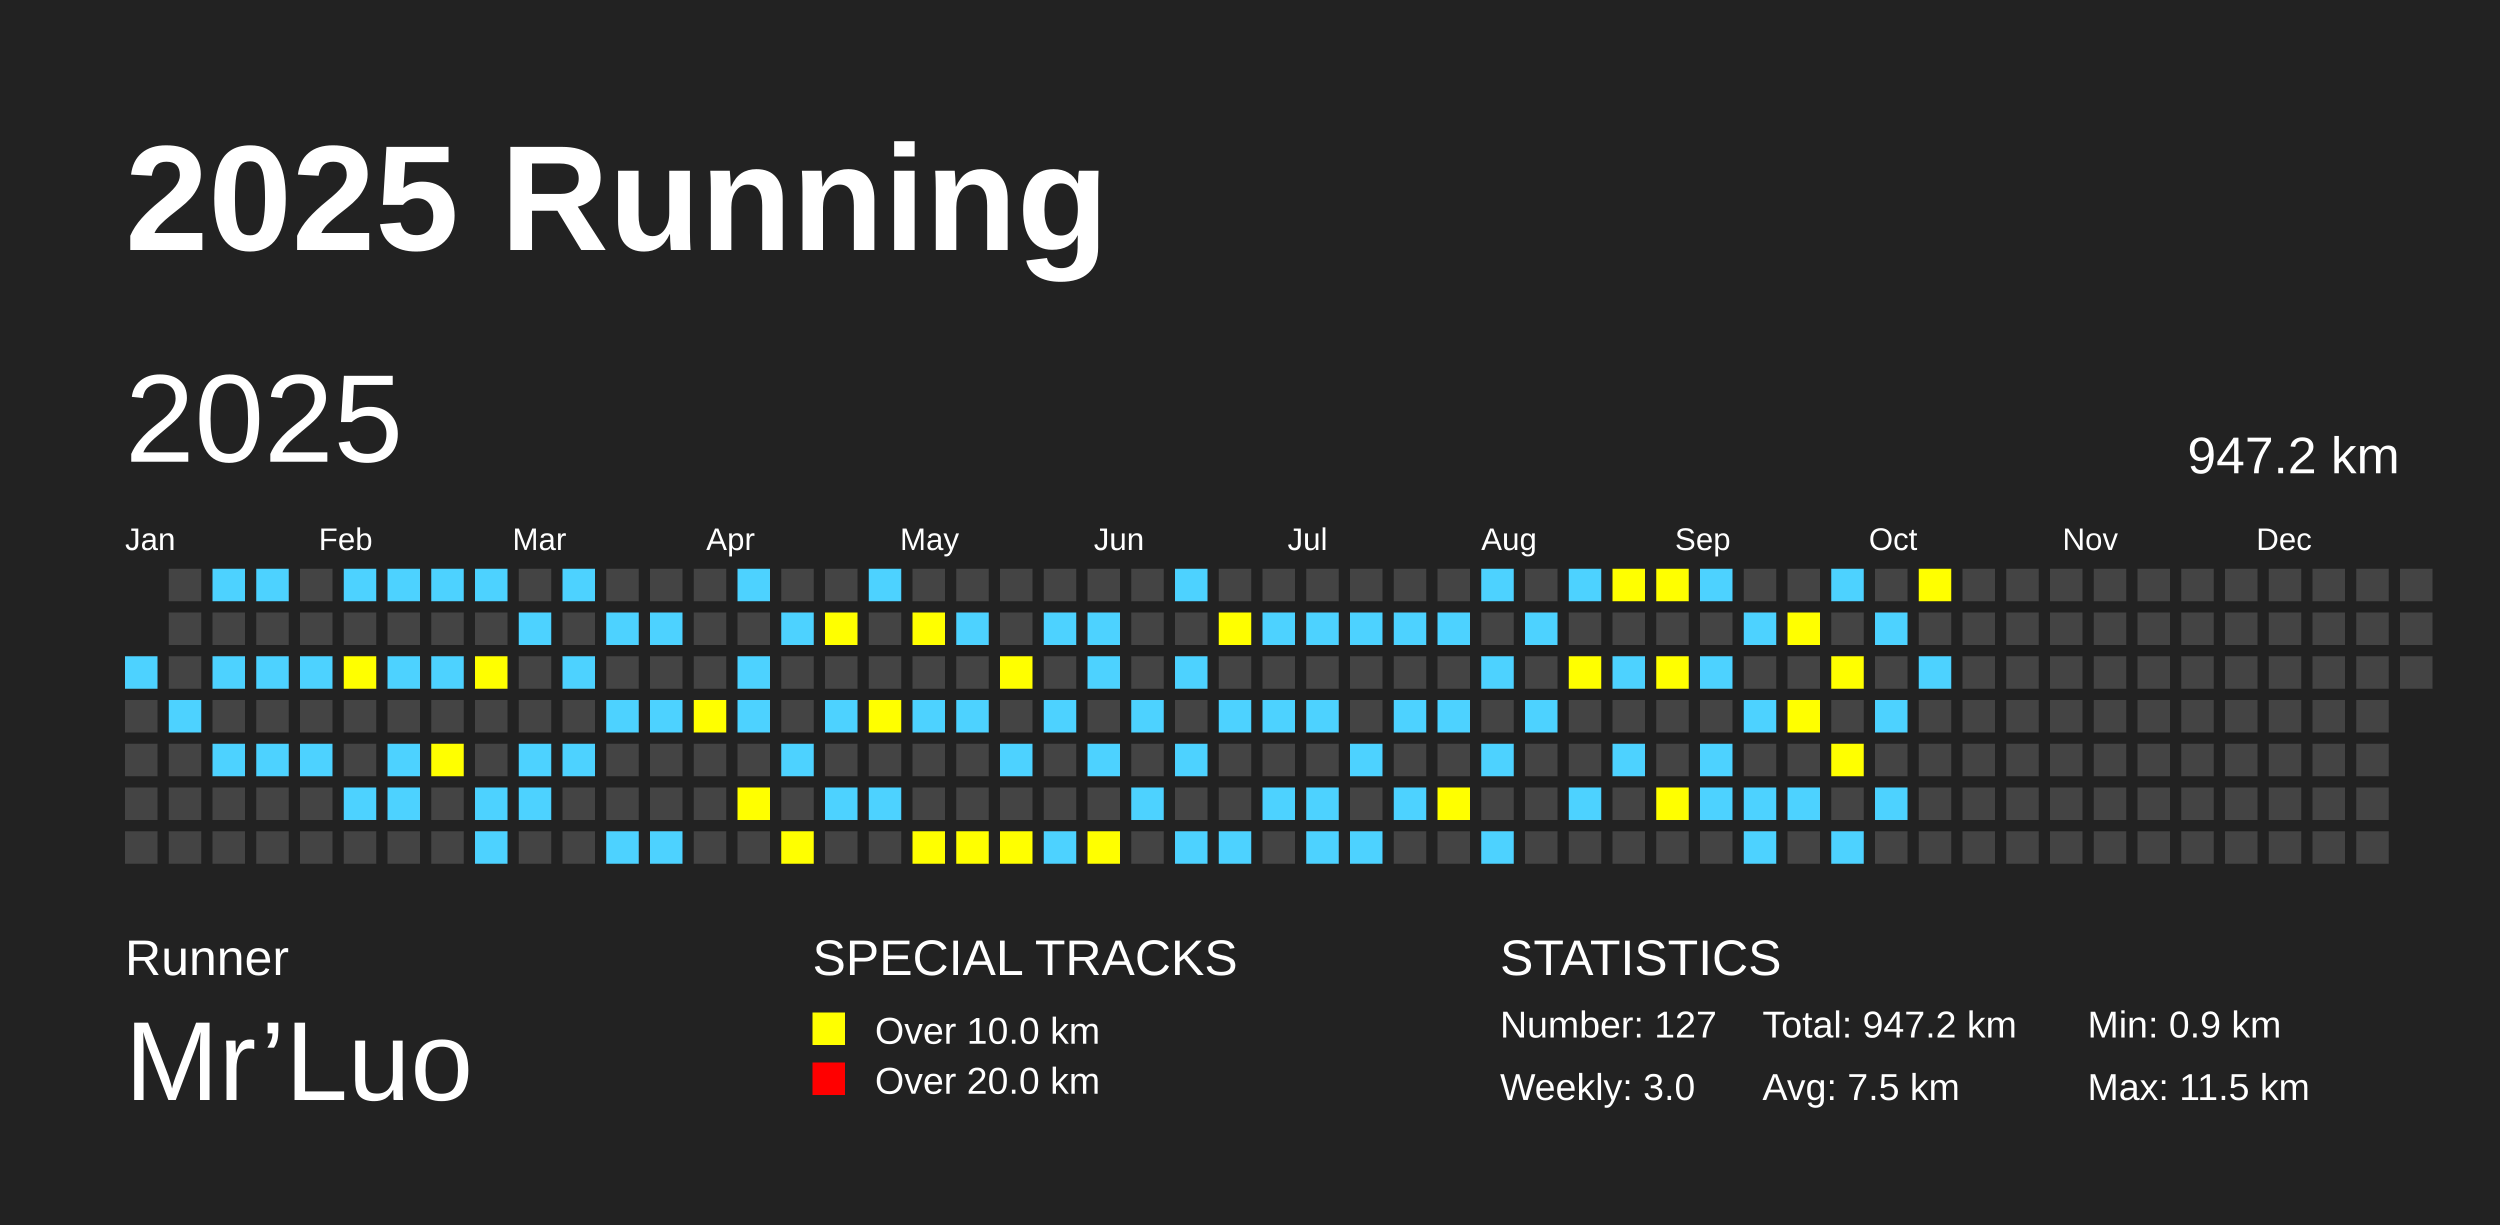
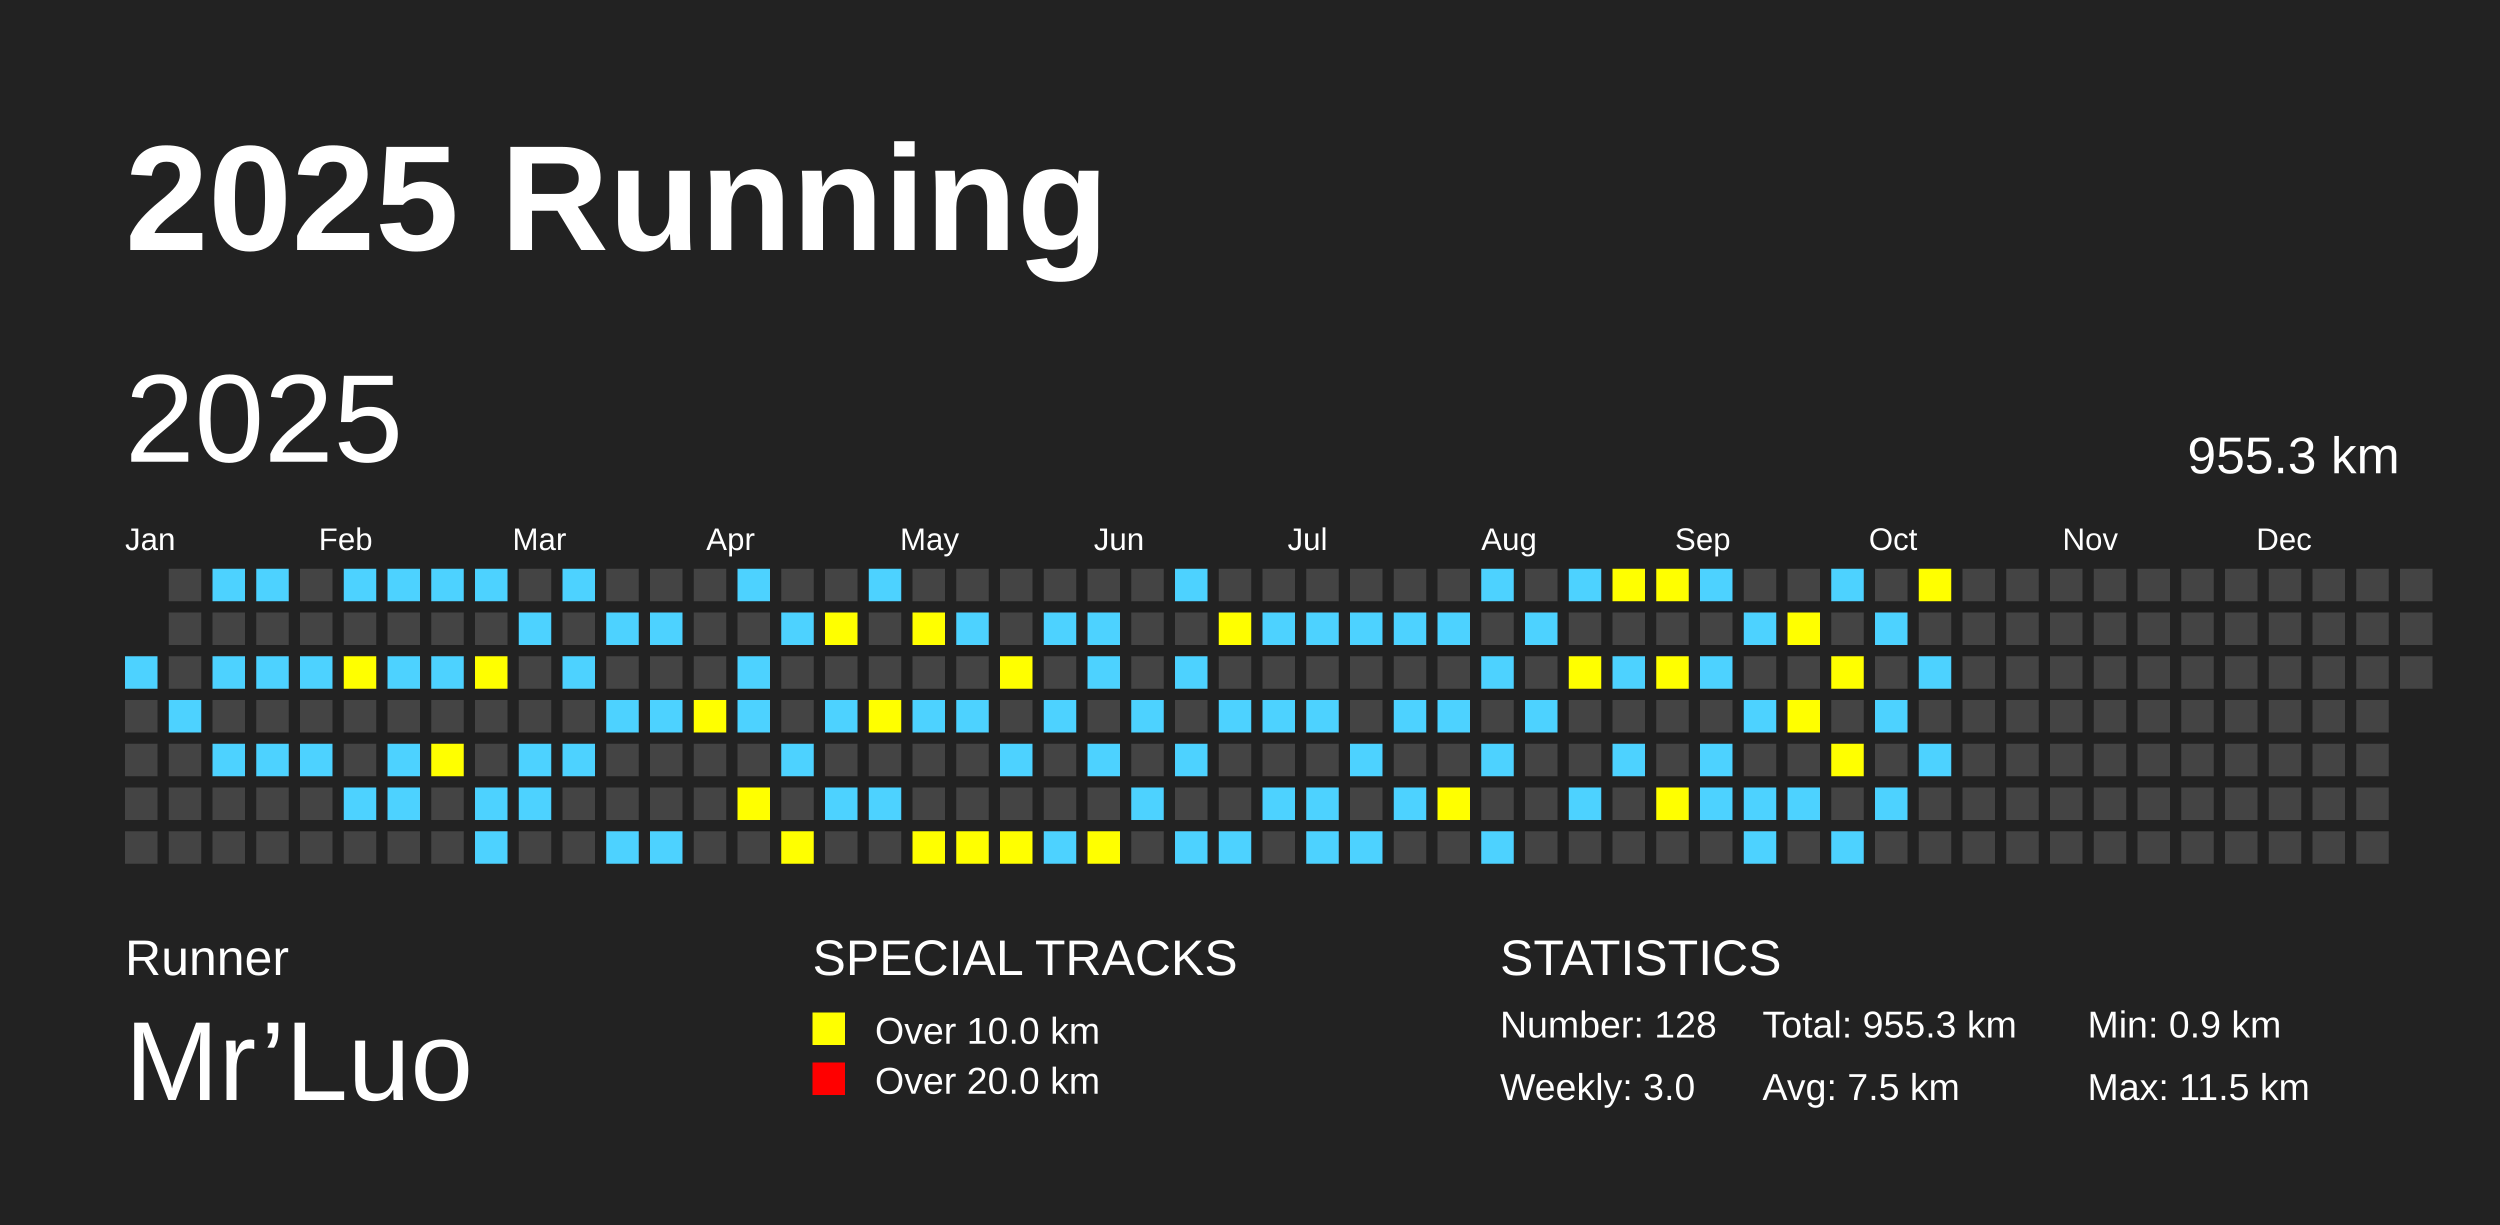
<svg xmlns="http://www.w3.org/2000/svg" baseProfile="full" height="98mm" version="1.1" viewBox="0,0,200,98" width="200mm">
  <defs />
  <rect fill="#222222" height="98" width="200" x="0" y="0" />
  <text fill="#FFFFFF" style="font-size:12px; font-family:Arial; font-weight:bold;" x="10" y="20">2025 Running</text>
  <text fill="#FFFFFF" style="font-size:4px; font-family:Arial" x="10" y="78">Runner</text>
  <text fill="#FFFFFF" style="font-size:9px; font-family:Arial" x="10" y="88">Mr’Luo</text>
  <text fill="#FFFFFF" style="font-size:4px; font-family:Arial" x="65" y="78">SPECIAL TRACKS</text>
  <rect fill="yellow" height="2.6" width="2.6" x="65" y="81" />
  <text fill="#FFFFFF" style="font-size:3px; font-family:Arial" x="70" y="83.5">Over 10.0 km</text>
  <rect fill="red" height="2.6" width="2.6" x="65" y="85" />
  <text fill="#FFFFFF" style="font-size:3px; font-family:Arial" x="70" y="87.5">Over 20.0 km</text>
  <text fill="#FFFFFF" style="font-size:4px; font-family:Arial" x="120" y="78">STATISTICS</text>
-   <text fill="#FFFFFF" style="font-size:3px; font-family:Arial" x="120" y="83">Number: 127</text>
+   <text fill="#FFFFFF" style="font-size:3px; font-family:Arial" x="120" y="83">Number: 128</text>
  <text fill="#FFFFFF" style="font-size:3px; font-family:Arial" x="120" y="88">Weekly: 3.0</text>
-   <text fill="#FFFFFF" style="font-size:3px; font-family:Arial" x="141" y="83">Total: 947.2 km</text>
+   <text fill="#FFFFFF" style="font-size:3px; font-family:Arial" x="141" y="83">Total: 955.3 km</text>
  <text fill="#FFFFFF" style="font-size:3px; font-family:Arial" x="141" y="88">Avg: 7.5 km</text>
  <text fill="#FFFFFF" style="font-size:3px; font-family:Arial" x="167" y="83">Min: 0.9 km</text>
  <text fill="#FFFFFF" style="font-size:3px; font-family:Arial" x="167" y="88">Max: 11.5 km</text>
  <text dominant-baseline="hanging" fill="#FFFFFF" style="font-size:10.0px; font-family:Arial;" x="10" y="30">2025</text>
-   <text dominant-baseline="hanging" fill="#FFFFFF" style="font-size:4.125px; font-family:Arial;" x="175" y="35">947.2 km</text>
+   <text dominant-baseline="hanging" fill="#FFFFFF" style="font-size:4.125px; font-family:Arial;" x="175" y="35">955.3 km</text>
  <text fill="#FFFFFF" style="font-size:2.5px; font-family:Arial" x="10.0" y="44">Jan</text>
  <text fill="#FFFFFF" style="font-size:2.5px; font-family:Arial" x="25.5" y="44">Feb</text>
  <text fill="#FFFFFF" style="font-size:2.5px; font-family:Arial" x="41.0" y="44">Mar</text>
  <text fill="#FFFFFF" style="font-size:2.5px; font-family:Arial" x="56.5" y="44">Apr</text>
  <text fill="#FFFFFF" style="font-size:2.5px; font-family:Arial" x="72.0" y="44">May</text>
  <text fill="#FFFFFF" style="font-size:2.5px; font-family:Arial" x="87.5" y="44">Jun</text>
  <text fill="#FFFFFF" style="font-size:2.5px; font-family:Arial" x="103.0" y="44">Jul</text>
  <text fill="#FFFFFF" style="font-size:2.5px; font-family:Arial" x="118.5" y="44">Aug</text>
  <text fill="#FFFFFF" style="font-size:2.5px; font-family:Arial" x="134.0" y="44">Sep</text>
  <text fill="#FFFFFF" style="font-size:2.5px; font-family:Arial" x="149.5" y="44">Oct</text>
  <text fill="#FFFFFF" style="font-size:2.5px; font-family:Arial" x="165.0" y="44">Nov</text>
  <text fill="#FFFFFF" style="font-size:2.5px; font-family:Arial" x="180.5" y="44">Dec</text>
  <rect fill="#4DD2FF" height="2.6" width="2.6" x="10.0" y="52.5" />
  <rect fill="#444444" height="2.6" width="2.6" x="10.0" y="56.0" />
  <rect fill="#444444" height="2.6" width="2.6" x="10.0" y="59.5" />
  <rect fill="#444444" height="2.6" width="2.6" x="10.0" y="63.0" />
  <rect fill="#444444" height="2.6" width="2.6" x="10.0" y="66.5" />
  <rect fill="#444444" height="2.6" width="2.6" x="13.5" y="45.5" />
  <rect fill="#444444" height="2.6" width="2.6" x="13.5" y="49.0" />
  <rect fill="#444444" height="2.6" width="2.6" x="13.5" y="52.5" />
  <rect fill="#4DD2FF" height="2.6" width="2.6" x="13.5" y="56.0" />
  <rect fill="#444444" height="2.6" width="2.6" x="13.5" y="59.5" />
  <rect fill="#444444" height="2.6" width="2.6" x="13.5" y="63.0" />
  <rect fill="#444444" height="2.6" width="2.6" x="13.5" y="66.5" />
  <rect fill="#4DD2FF" height="2.6" width="2.6" x="17.0" y="45.5" />
  <rect fill="#444444" height="2.6" width="2.6" x="17.0" y="49.0" />
  <rect fill="#4DD2FF" height="2.6" width="2.6" x="17.0" y="52.5" />
  <rect fill="#444444" height="2.6" width="2.6" x="17.0" y="56.0" />
  <rect fill="#4DD2FF" height="2.6" width="2.6" x="17.0" y="59.5" />
  <rect fill="#444444" height="2.6" width="2.6" x="17.0" y="63.0" />
  <rect fill="#444444" height="2.6" width="2.6" x="17.0" y="66.5" />
  <rect fill="#4DD2FF" height="2.6" width="2.6" x="20.5" y="45.5" />
  <rect fill="#444444" height="2.6" width="2.6" x="20.5" y="49.0" />
  <rect fill="#4DD2FF" height="2.6" width="2.6" x="20.5" y="52.5" />
  <rect fill="#444444" height="2.6" width="2.6" x="20.5" y="56.0" />
  <rect fill="#4DD2FF" height="2.6" width="2.6" x="20.5" y="59.5" />
  <rect fill="#444444" height="2.6" width="2.6" x="20.5" y="63.0" />
  <rect fill="#444444" height="2.6" width="2.6" x="20.5" y="66.5" />
  <rect fill="#444444" height="2.6" width="2.6" x="24.0" y="45.5" />
  <rect fill="#444444" height="2.6" width="2.6" x="24.0" y="49.0" />
  <rect fill="#4DD2FF" height="2.6" width="2.6" x="24.0" y="52.5" />
  <rect fill="#444444" height="2.6" width="2.6" x="24.0" y="56.0" />
  <rect fill="#4DD2FF" height="2.6" width="2.6" x="24.0" y="59.5" />
  <rect fill="#444444" height="2.6" width="2.6" x="24.0" y="63.0" />
  <rect fill="#444444" height="2.6" width="2.6" x="24.0" y="66.5" />
  <rect fill="#4DD2FF" height="2.6" width="2.6" x="27.5" y="45.5" />
  <rect fill="#444444" height="2.6" width="2.6" x="27.5" y="49.0" />
  <rect fill="yellow" height="2.6" width="2.6" x="27.5" y="52.5" />
  <rect fill="#444444" height="2.6" width="2.6" x="27.5" y="56.0" />
  <rect fill="#444444" height="2.6" width="2.6" x="27.5" y="59.5" />
  <rect fill="#4DD2FF" height="2.6" width="2.6" x="27.5" y="63.0" />
  <rect fill="#444444" height="2.6" width="2.6" x="27.5" y="66.5" />
  <rect fill="#4DD2FF" height="2.6" width="2.6" x="31.0" y="45.5" />
  <rect fill="#444444" height="2.6" width="2.6" x="31.0" y="49.0" />
  <rect fill="#4DD2FF" height="2.6" width="2.6" x="31.0" y="52.5" />
  <rect fill="#444444" height="2.6" width="2.6" x="31.0" y="56.0" />
  <rect fill="#4DD2FF" height="2.6" width="2.6" x="31.0" y="59.5" />
  <rect fill="#4DD2FF" height="2.6" width="2.6" x="31.0" y="63.0" />
  <rect fill="#444444" height="2.6" width="2.6" x="31.0" y="66.5" />
  <rect fill="#4DD2FF" height="2.6" width="2.6" x="34.5" y="45.5" />
  <rect fill="#444444" height="2.6" width="2.6" x="34.5" y="49.0" />
  <rect fill="#4DD2FF" height="2.6" width="2.6" x="34.5" y="52.5" />
  <rect fill="#444444" height="2.6" width="2.6" x="34.5" y="56.0" />
  <rect fill="yellow" height="2.6" width="2.6" x="34.5" y="59.5" />
  <rect fill="#444444" height="2.6" width="2.6" x="34.5" y="63.0" />
  <rect fill="#444444" height="2.6" width="2.6" x="34.5" y="66.5" />
  <rect fill="#4DD2FF" height="2.6" width="2.6" x="38.0" y="45.5" />
  <rect fill="#444444" height="2.6" width="2.6" x="38.0" y="49.0" />
  <rect fill="yellow" height="2.6" width="2.6" x="38.0" y="52.5" />
  <rect fill="#444444" height="2.6" width="2.6" x="38.0" y="56.0" />
  <rect fill="#444444" height="2.6" width="2.6" x="38.0" y="59.5" />
  <rect fill="#4DD2FF" height="2.6" width="2.6" x="38.0" y="63.0" />
  <rect fill="#4DD2FF" height="2.6" width="2.6" x="38.0" y="66.5" />
  <rect fill="#444444" height="2.6" width="2.6" x="41.5" y="45.5" />
  <rect fill="#4DD2FF" height="2.6" width="2.6" x="41.5" y="49.0" />
  <rect fill="#444444" height="2.6" width="2.6" x="41.5" y="52.5" />
  <rect fill="#444444" height="2.6" width="2.6" x="41.5" y="56.0" />
  <rect fill="#4DD2FF" height="2.6" width="2.6" x="41.5" y="59.5" />
  <rect fill="#4DD2FF" height="2.6" width="2.6" x="41.5" y="63.0" />
  <rect fill="#444444" height="2.6" width="2.6" x="41.5" y="66.5" />
  <rect fill="#4DD2FF" height="2.6" width="2.6" x="45.0" y="45.5" />
  <rect fill="#444444" height="2.6" width="2.6" x="45.0" y="49.0" />
  <rect fill="#4DD2FF" height="2.6" width="2.6" x="45.0" y="52.5" />
  <rect fill="#444444" height="2.6" width="2.6" x="45.0" y="56.0" />
  <rect fill="#4DD2FF" height="2.6" width="2.6" x="45.0" y="59.5" />
  <rect fill="#444444" height="2.6" width="2.6" x="45.0" y="63.0" />
  <rect fill="#444444" height="2.6" width="2.6" x="45.0" y="66.5" />
  <rect fill="#444444" height="2.6" width="2.6" x="48.5" y="45.5" />
  <rect fill="#4DD2FF" height="2.6" width="2.6" x="48.5" y="49.0" />
  <rect fill="#444444" height="2.6" width="2.6" x="48.5" y="52.5" />
  <rect fill="#4DD2FF" height="2.6" width="2.6" x="48.5" y="56.0" />
  <rect fill="#444444" height="2.6" width="2.6" x="48.5" y="59.5" />
  <rect fill="#444444" height="2.6" width="2.6" x="48.5" y="63.0" />
  <rect fill="#4DD2FF" height="2.6" width="2.6" x="48.5" y="66.5" />
  <rect fill="#444444" height="2.6" width="2.6" x="52.0" y="45.5" />
  <rect fill="#4DD2FF" height="2.6" width="2.6" x="52.0" y="49.0" />
  <rect fill="#444444" height="2.6" width="2.6" x="52.0" y="52.5" />
  <rect fill="#4DD2FF" height="2.6" width="2.6" x="52.0" y="56.0" />
  <rect fill="#444444" height="2.6" width="2.6" x="52.0" y="59.5" />
  <rect fill="#444444" height="2.6" width="2.6" x="52.0" y="63.0" />
  <rect fill="#4DD2FF" height="2.6" width="2.6" x="52.0" y="66.5" />
  <rect fill="#444444" height="2.6" width="2.6" x="55.5" y="45.5" />
  <rect fill="#444444" height="2.6" width="2.6" x="55.5" y="49.0" />
  <rect fill="#444444" height="2.6" width="2.6" x="55.5" y="52.5" />
  <rect fill="yellow" height="2.6" width="2.6" x="55.5" y="56.0" />
  <rect fill="#444444" height="2.6" width="2.6" x="55.5" y="59.5" />
  <rect fill="#444444" height="2.6" width="2.6" x="55.5" y="63.0" />
  <rect fill="#444444" height="2.6" width="2.6" x="55.5" y="66.5" />
  <rect fill="#4DD2FF" height="2.6" width="2.6" x="59.0" y="45.5" />
  <rect fill="#444444" height="2.6" width="2.6" x="59.0" y="49.0" />
  <rect fill="#4DD2FF" height="2.6" width="2.6" x="59.0" y="52.5" />
  <rect fill="#4DD2FF" height="2.6" width="2.6" x="59.0" y="56.0" />
  <rect fill="#444444" height="2.6" width="2.6" x="59.0" y="59.5" />
  <rect fill="yellow" height="2.6" width="2.6" x="59.0" y="63.0" />
  <rect fill="#444444" height="2.6" width="2.6" x="59.0" y="66.5" />
  <rect fill="#444444" height="2.6" width="2.6" x="62.5" y="45.5" />
  <rect fill="#4DD2FF" height="2.6" width="2.6" x="62.5" y="49.0" />
  <rect fill="#444444" height="2.6" width="2.6" x="62.5" y="52.5" />
  <rect fill="#444444" height="2.6" width="2.6" x="62.5" y="56.0" />
  <rect fill="#4DD2FF" height="2.6" width="2.6" x="62.5" y="59.5" />
  <rect fill="#444444" height="2.6" width="2.6" x="62.5" y="63.0" />
  <rect fill="yellow" height="2.6" width="2.6" x="62.5" y="66.5" />
  <rect fill="#444444" height="2.6" width="2.6" x="66.0" y="45.5" />
  <rect fill="yellow" height="2.6" width="2.6" x="66.0" y="49.0" />
  <rect fill="#444444" height="2.6" width="2.6" x="66.0" y="52.5" />
  <rect fill="#4DD2FF" height="2.6" width="2.6" x="66.0" y="56.0" />
  <rect fill="#444444" height="2.6" width="2.6" x="66.0" y="59.5" />
  <rect fill="#4DD2FF" height="2.6" width="2.6" x="66.0" y="63.0" />
  <rect fill="#444444" height="2.6" width="2.6" x="66.0" y="66.5" />
  <rect fill="#4DD2FF" height="2.6" width="2.6" x="69.5" y="45.5" />
  <rect fill="#444444" height="2.6" width="2.6" x="69.5" y="49.0" />
  <rect fill="#444444" height="2.6" width="2.6" x="69.5" y="52.5" />
  <rect fill="yellow" height="2.6" width="2.6" x="69.5" y="56.0" />
  <rect fill="#444444" height="2.6" width="2.6" x="69.5" y="59.5" />
  <rect fill="#4DD2FF" height="2.6" width="2.6" x="69.5" y="63.0" />
  <rect fill="#444444" height="2.6" width="2.6" x="69.5" y="66.5" />
  <rect fill="#444444" height="2.6" width="2.6" x="73.0" y="45.5" />
  <rect fill="yellow" height="2.6" width="2.6" x="73.0" y="49.0" />
  <rect fill="#444444" height="2.6" width="2.6" x="73.0" y="52.5" />
  <rect fill="#4DD2FF" height="2.6" width="2.6" x="73.0" y="56.0" />
  <rect fill="#444444" height="2.6" width="2.6" x="73.0" y="59.5" />
  <rect fill="#444444" height="2.6" width="2.6" x="73.0" y="63.0" />
  <rect fill="yellow" height="2.6" width="2.6" x="73.0" y="66.5" />
  <rect fill="#444444" height="2.6" width="2.6" x="76.5" y="45.5" />
  <rect fill="#4DD2FF" height="2.6" width="2.6" x="76.5" y="49.0" />
  <rect fill="#444444" height="2.6" width="2.6" x="76.5" y="52.5" />
  <rect fill="#4DD2FF" height="2.6" width="2.6" x="76.5" y="56.0" />
  <rect fill="#444444" height="2.6" width="2.6" x="76.5" y="59.5" />
  <rect fill="#444444" height="2.6" width="2.6" x="76.5" y="63.0" />
  <rect fill="yellow" height="2.6" width="2.6" x="76.5" y="66.5" />
  <rect fill="#444444" height="2.6" width="2.6" x="80.0" y="45.5" />
  <rect fill="#444444" height="2.6" width="2.6" x="80.0" y="49.0" />
  <rect fill="yellow" height="2.6" width="2.6" x="80.0" y="52.5" />
  <rect fill="#444444" height="2.6" width="2.6" x="80.0" y="56.0" />
  <rect fill="#4DD2FF" height="2.6" width="2.6" x="80.0" y="59.5" />
  <rect fill="#444444" height="2.6" width="2.6" x="80.0" y="63.0" />
  <rect fill="yellow" height="2.6" width="2.6" x="80.0" y="66.5" />
  <rect fill="#444444" height="2.6" width="2.6" x="83.5" y="45.5" />
  <rect fill="#4DD2FF" height="2.6" width="2.6" x="83.5" y="49.0" />
  <rect fill="#444444" height="2.6" width="2.6" x="83.5" y="52.5" />
  <rect fill="#4DD2FF" height="2.6" width="2.6" x="83.5" y="56.0" />
  <rect fill="#444444" height="2.6" width="2.6" x="83.5" y="59.5" />
  <rect fill="#444444" height="2.6" width="2.6" x="83.5" y="63.0" />
  <rect fill="#4DD2FF" height="2.6" width="2.6" x="83.5" y="66.5" />
  <rect fill="#444444" height="2.6" width="2.6" x="87.0" y="45.5" />
  <rect fill="#4DD2FF" height="2.6" width="2.6" x="87.0" y="49.0" />
  <rect fill="#4DD2FF" height="2.6" width="2.6" x="87.0" y="52.5" />
  <rect fill="#444444" height="2.6" width="2.6" x="87.0" y="56.0" />
  <rect fill="#4DD2FF" height="2.6" width="2.6" x="87.0" y="59.5" />
  <rect fill="#444444" height="2.6" width="2.6" x="87.0" y="63.0" />
  <rect fill="yellow" height="2.6" width="2.6" x="87.0" y="66.5" />
  <rect fill="#444444" height="2.6" width="2.6" x="90.5" y="45.5" />
  <rect fill="#444444" height="2.6" width="2.6" x="90.5" y="49.0" />
  <rect fill="#444444" height="2.6" width="2.6" x="90.5" y="52.5" />
  <rect fill="#4DD2FF" height="2.6" width="2.6" x="90.5" y="56.0" />
  <rect fill="#444444" height="2.6" width="2.6" x="90.5" y="59.5" />
  <rect fill="#4DD2FF" height="2.6" width="2.6" x="90.5" y="63.0" />
  <rect fill="#444444" height="2.6" width="2.6" x="90.5" y="66.5" />
  <rect fill="#4DD2FF" height="2.6" width="2.6" x="94.0" y="45.5" />
  <rect fill="#444444" height="2.6" width="2.6" x="94.0" y="49.0" />
  <rect fill="#4DD2FF" height="2.6" width="2.6" x="94.0" y="52.5" />
  <rect fill="#444444" height="2.6" width="2.6" x="94.0" y="56.0" />
  <rect fill="#4DD2FF" height="2.6" width="2.6" x="94.0" y="59.5" />
  <rect fill="#444444" height="2.6" width="2.6" x="94.0" y="63.0" />
  <rect fill="#4DD2FF" height="2.6" width="2.6" x="94.0" y="66.5" />
  <rect fill="#444444" height="2.6" width="2.6" x="97.5" y="45.5" />
  <rect fill="yellow" height="2.6" width="2.6" x="97.5" y="49.0" />
  <rect fill="#444444" height="2.6" width="2.6" x="97.5" y="52.5" />
  <rect fill="#4DD2FF" height="2.6" width="2.6" x="97.5" y="56.0" />
  <rect fill="#444444" height="2.6" width="2.6" x="97.5" y="59.5" />
  <rect fill="#444444" height="2.6" width="2.6" x="97.5" y="63.0" />
  <rect fill="#4DD2FF" height="2.6" width="2.6" x="97.5" y="66.5" />
  <rect fill="#444444" height="2.6" width="2.6" x="101.0" y="45.5" />
  <rect fill="#4DD2FF" height="2.6" width="2.6" x="101.0" y="49.0" />
  <rect fill="#444444" height="2.6" width="2.6" x="101.0" y="52.5" />
  <rect fill="#4DD2FF" height="2.6" width="2.6" x="101.0" y="56.0" />
  <rect fill="#444444" height="2.6" width="2.6" x="101.0" y="59.5" />
  <rect fill="#4DD2FF" height="2.6" width="2.6" x="101.0" y="63.0" />
  <rect fill="#444444" height="2.6" width="2.6" x="101.0" y="66.5" />
  <rect fill="#444444" height="2.6" width="2.6" x="104.5" y="45.5" />
  <rect fill="#4DD2FF" height="2.6" width="2.6" x="104.5" y="49.0" />
  <rect fill="#444444" height="2.6" width="2.6" x="104.5" y="52.5" />
  <rect fill="#4DD2FF" height="2.6" width="2.6" x="104.5" y="56.0" />
  <rect fill="#444444" height="2.6" width="2.6" x="104.5" y="59.5" />
  <rect fill="#4DD2FF" height="2.6" width="2.6" x="104.5" y="63.0" />
  <rect fill="#4DD2FF" height="2.6" width="2.6" x="104.5" y="66.5" />
  <rect fill="#444444" height="2.6" width="2.6" x="108.0" y="45.5" />
  <rect fill="#4DD2FF" height="2.6" width="2.6" x="108.0" y="49.0" />
  <rect fill="#444444" height="2.6" width="2.6" x="108.0" y="52.5" />
  <rect fill="#444444" height="2.6" width="2.6" x="108.0" y="56.0" />
  <rect fill="#4DD2FF" height="2.6" width="2.6" x="108.0" y="59.5" />
  <rect fill="#444444" height="2.6" width="2.6" x="108.0" y="63.0" />
  <rect fill="#4DD2FF" height="2.6" width="2.6" x="108.0" y="66.5" />
  <rect fill="#444444" height="2.6" width="2.6" x="111.5" y="45.5" />
  <rect fill="#4DD2FF" height="2.6" width="2.6" x="111.5" y="49.0" />
  <rect fill="#444444" height="2.6" width="2.6" x="111.5" y="52.5" />
  <rect fill="#4DD2FF" height="2.6" width="2.6" x="111.5" y="56.0" />
  <rect fill="#444444" height="2.6" width="2.6" x="111.5" y="59.5" />
  <rect fill="#4DD2FF" height="2.6" width="2.6" x="111.5" y="63.0" />
  <rect fill="#444444" height="2.6" width="2.6" x="111.5" y="66.5" />
  <rect fill="#444444" height="2.6" width="2.6" x="115.0" y="45.5" />
  <rect fill="#4DD2FF" height="2.6" width="2.6" x="115.0" y="49.0" />
  <rect fill="#444444" height="2.6" width="2.6" x="115.0" y="52.5" />
  <rect fill="#4DD2FF" height="2.6" width="2.6" x="115.0" y="56.0" />
  <rect fill="#444444" height="2.6" width="2.6" x="115.0" y="59.5" />
  <rect fill="yellow" height="2.6" width="2.6" x="115.0" y="63.0" />
  <rect fill="#444444" height="2.6" width="2.6" x="115.0" y="66.5" />
  <rect fill="#4DD2FF" height="2.6" width="2.6" x="118.5" y="45.5" />
  <rect fill="#444444" height="2.6" width="2.6" x="118.5" y="49.0" />
  <rect fill="#4DD2FF" height="2.6" width="2.6" x="118.5" y="52.5" />
  <rect fill="#444444" height="2.6" width="2.6" x="118.5" y="56.0" />
  <rect fill="#4DD2FF" height="2.6" width="2.6" x="118.5" y="59.5" />
  <rect fill="#444444" height="2.6" width="2.6" x="118.5" y="63.0" />
  <rect fill="#4DD2FF" height="2.6" width="2.6" x="118.5" y="66.5" />
  <rect fill="#444444" height="2.6" width="2.6" x="122.0" y="45.5" />
  <rect fill="#4DD2FF" height="2.6" width="2.6" x="122.0" y="49.0" />
  <rect fill="#444444" height="2.6" width="2.6" x="122.0" y="52.5" />
  <rect fill="#4DD2FF" height="2.6" width="2.6" x="122.0" y="56.0" />
  <rect fill="#444444" height="2.6" width="2.6" x="122.0" y="59.5" />
  <rect fill="#444444" height="2.6" width="2.6" x="122.0" y="63.0" />
  <rect fill="#444444" height="2.6" width="2.6" x="122.0" y="66.5" />
  <rect fill="#4DD2FF" height="2.6" width="2.6" x="125.5" y="45.5" />
  <rect fill="#444444" height="2.6" width="2.6" x="125.5" y="49.0" />
  <rect fill="yellow" height="2.6" width="2.6" x="125.5" y="52.5" />
  <rect fill="#444444" height="2.6" width="2.6" x="125.5" y="56.0" />
  <rect fill="#444444" height="2.6" width="2.6" x="125.5" y="59.5" />
  <rect fill="#4DD2FF" height="2.6" width="2.6" x="125.5" y="63.0" />
  <rect fill="#444444" height="2.6" width="2.6" x="125.5" y="66.5" />
  <rect fill="yellow" height="2.6" width="2.6" x="129.0" y="45.5" />
  <rect fill="#444444" height="2.6" width="2.6" x="129.0" y="49.0" />
  <rect fill="#4DD2FF" height="2.6" width="2.6" x="129.0" y="52.5" />
  <rect fill="#444444" height="2.6" width="2.6" x="129.0" y="56.0" />
  <rect fill="#4DD2FF" height="2.6" width="2.6" x="129.0" y="59.5" />
  <rect fill="#444444" height="2.6" width="2.6" x="129.0" y="63.0" />
  <rect fill="#444444" height="2.6" width="2.6" x="129.0" y="66.5" />
  <rect fill="yellow" height="2.6" width="2.6" x="132.5" y="45.5" />
  <rect fill="#444444" height="2.6" width="2.6" x="132.5" y="49.0" />
  <rect fill="yellow" height="2.6" width="2.6" x="132.5" y="52.5" />
  <rect fill="#444444" height="2.6" width="2.6" x="132.5" y="56.0" />
  <rect fill="#444444" height="2.6" width="2.6" x="132.5" y="59.5" />
  <rect fill="yellow" height="2.6" width="2.6" x="132.5" y="63.0" />
  <rect fill="#444444" height="2.6" width="2.6" x="132.5" y="66.5" />
  <rect fill="#4DD2FF" height="2.6" width="2.6" x="136.0" y="45.5" />
  <rect fill="#444444" height="2.6" width="2.6" x="136.0" y="49.0" />
  <rect fill="#4DD2FF" height="2.6" width="2.6" x="136.0" y="52.5" />
  <rect fill="#444444" height="2.6" width="2.6" x="136.0" y="56.0" />
  <rect fill="#4DD2FF" height="2.6" width="2.6" x="136.0" y="59.5" />
  <rect fill="#4DD2FF" height="2.6" width="2.6" x="136.0" y="63.0" />
  <rect fill="#444444" height="2.6" width="2.6" x="136.0" y="66.5" />
  <rect fill="#444444" height="2.6" width="2.6" x="139.5" y="45.5" />
  <rect fill="#4DD2FF" height="2.6" width="2.6" x="139.5" y="49.0" />
  <rect fill="#444444" height="2.6" width="2.6" x="139.5" y="52.5" />
  <rect fill="#4DD2FF" height="2.6" width="2.6" x="139.5" y="56.0" />
  <rect fill="#444444" height="2.6" width="2.6" x="139.5" y="59.5" />
  <rect fill="#4DD2FF" height="2.6" width="2.6" x="139.5" y="63.0" />
  <rect fill="#4DD2FF" height="2.6" width="2.6" x="139.5" y="66.5" />
  <rect fill="#444444" height="2.6" width="2.6" x="143.0" y="45.5" />
  <rect fill="yellow" height="2.6" width="2.6" x="143.0" y="49.0" />
  <rect fill="#444444" height="2.6" width="2.6" x="143.0" y="52.5" />
  <rect fill="yellow" height="2.6" width="2.6" x="143.0" y="56.0" />
  <rect fill="#444444" height="2.6" width="2.6" x="143.0" y="59.5" />
  <rect fill="#4DD2FF" height="2.6" width="2.6" x="143.0" y="63.0" />
  <rect fill="#444444" height="2.6" width="2.6" x="143.0" y="66.5" />
  <rect fill="#4DD2FF" height="2.6" width="2.6" x="146.5" y="45.5" />
  <rect fill="#444444" height="2.6" width="2.6" x="146.5" y="49.0" />
  <rect fill="yellow" height="2.6" width="2.6" x="146.5" y="52.5" />
  <rect fill="#444444" height="2.6" width="2.6" x="146.5" y="56.0" />
  <rect fill="yellow" height="2.6" width="2.6" x="146.5" y="59.5" />
  <rect fill="#444444" height="2.6" width="2.6" x="146.5" y="63.0" />
  <rect fill="#4DD2FF" height="2.6" width="2.6" x="146.5" y="66.5" />
  <rect fill="#444444" height="2.6" width="2.6" x="150.0" y="45.5" />
  <rect fill="#4DD2FF" height="2.6" width="2.6" x="150.0" y="49.0" />
  <rect fill="#444444" height="2.6" width="2.6" x="150.0" y="52.5" />
  <rect fill="#4DD2FF" height="2.6" width="2.6" x="150.0" y="56.0" />
  <rect fill="#444444" height="2.6" width="2.6" x="150.0" y="59.5" />
  <rect fill="#4DD2FF" height="2.6" width="2.6" x="150.0" y="63.0" />
  <rect fill="#444444" height="2.6" width="2.6" x="150.0" y="66.5" />
  <rect fill="yellow" height="2.6" width="2.6" x="153.5" y="45.5" />
  <rect fill="#444444" height="2.6" width="2.6" x="153.5" y="49.0" />
  <rect fill="#4DD2FF" height="2.6" width="2.6" x="153.5" y="52.5" />
  <rect fill="#444444" height="2.6" width="2.6" x="153.5" y="56.0" />
-   <rect fill="#444444" height="2.6" width="2.6" x="153.5" y="59.5" />
+   <rect fill="#4DD2FF" height="2.6" width="2.6" x="153.5" y="59.5" />
  <rect fill="#444444" height="2.6" width="2.6" x="153.5" y="63.0" />
  <rect fill="#444444" height="2.6" width="2.6" x="153.5" y="66.5" />
  <rect fill="#444444" height="2.6" width="2.6" x="157.0" y="45.5" />
  <rect fill="#444444" height="2.6" width="2.6" x="157.0" y="49.0" />
  <rect fill="#444444" height="2.6" width="2.6" x="157.0" y="52.5" />
  <rect fill="#444444" height="2.6" width="2.6" x="157.0" y="56.0" />
  <rect fill="#444444" height="2.6" width="2.6" x="157.0" y="59.5" />
  <rect fill="#444444" height="2.6" width="2.6" x="157.0" y="63.0" />
  <rect fill="#444444" height="2.6" width="2.6" x="157.0" y="66.5" />
  <rect fill="#444444" height="2.6" width="2.6" x="160.5" y="45.5" />
  <rect fill="#444444" height="2.6" width="2.6" x="160.5" y="49.0" />
  <rect fill="#444444" height="2.6" width="2.6" x="160.5" y="52.5" />
  <rect fill="#444444" height="2.6" width="2.6" x="160.5" y="56.0" />
  <rect fill="#444444" height="2.6" width="2.6" x="160.5" y="59.5" />
  <rect fill="#444444" height="2.6" width="2.6" x="160.5" y="63.0" />
  <rect fill="#444444" height="2.6" width="2.6" x="160.5" y="66.5" />
  <rect fill="#444444" height="2.6" width="2.6" x="164.0" y="45.5" />
  <rect fill="#444444" height="2.6" width="2.6" x="164.0" y="49.0" />
  <rect fill="#444444" height="2.6" width="2.6" x="164.0" y="52.5" />
  <rect fill="#444444" height="2.6" width="2.6" x="164.0" y="56.0" />
  <rect fill="#444444" height="2.6" width="2.6" x="164.0" y="59.5" />
  <rect fill="#444444" height="2.6" width="2.6" x="164.0" y="63.0" />
  <rect fill="#444444" height="2.6" width="2.6" x="164.0" y="66.5" />
  <rect fill="#444444" height="2.6" width="2.6" x="167.5" y="45.5" />
  <rect fill="#444444" height="2.6" width="2.6" x="167.5" y="49.0" />
  <rect fill="#444444" height="2.6" width="2.6" x="167.5" y="52.5" />
  <rect fill="#444444" height="2.6" width="2.6" x="167.5" y="56.0" />
  <rect fill="#444444" height="2.6" width="2.6" x="167.5" y="59.5" />
  <rect fill="#444444" height="2.6" width="2.6" x="167.5" y="63.0" />
  <rect fill="#444444" height="2.6" width="2.6" x="167.5" y="66.5" />
  <rect fill="#444444" height="2.6" width="2.6" x="171.0" y="45.5" />
  <rect fill="#444444" height="2.6" width="2.6" x="171.0" y="49.0" />
  <rect fill="#444444" height="2.6" width="2.6" x="171.0" y="52.5" />
  <rect fill="#444444" height="2.6" width="2.6" x="171.0" y="56.0" />
  <rect fill="#444444" height="2.6" width="2.6" x="171.0" y="59.5" />
  <rect fill="#444444" height="2.6" width="2.6" x="171.0" y="63.0" />
  <rect fill="#444444" height="2.6" width="2.6" x="171.0" y="66.5" />
  <rect fill="#444444" height="2.6" width="2.6" x="174.5" y="45.5" />
  <rect fill="#444444" height="2.6" width="2.6" x="174.5" y="49.0" />
  <rect fill="#444444" height="2.6" width="2.6" x="174.5" y="52.5" />
  <rect fill="#444444" height="2.6" width="2.6" x="174.5" y="56.0" />
  <rect fill="#444444" height="2.6" width="2.6" x="174.5" y="59.5" />
  <rect fill="#444444" height="2.6" width="2.6" x="174.5" y="63.0" />
  <rect fill="#444444" height="2.6" width="2.6" x="174.5" y="66.5" />
  <rect fill="#444444" height="2.6" width="2.6" x="178.0" y="45.5" />
  <rect fill="#444444" height="2.6" width="2.6" x="178.0" y="49.0" />
  <rect fill="#444444" height="2.6" width="2.6" x="178.0" y="52.5" />
  <rect fill="#444444" height="2.6" width="2.6" x="178.0" y="56.0" />
  <rect fill="#444444" height="2.6" width="2.6" x="178.0" y="59.5" />
  <rect fill="#444444" height="2.6" width="2.6" x="178.0" y="63.0" />
  <rect fill="#444444" height="2.6" width="2.6" x="178.0" y="66.5" />
  <rect fill="#444444" height="2.6" width="2.6" x="181.5" y="45.5" />
  <rect fill="#444444" height="2.6" width="2.6" x="181.5" y="49.0" />
  <rect fill="#444444" height="2.6" width="2.6" x="181.5" y="52.5" />
  <rect fill="#444444" height="2.6" width="2.6" x="181.5" y="56.0" />
  <rect fill="#444444" height="2.6" width="2.6" x="181.5" y="59.5" />
  <rect fill="#444444" height="2.6" width="2.6" x="181.5" y="63.0" />
  <rect fill="#444444" height="2.6" width="2.6" x="181.5" y="66.5" />
  <rect fill="#444444" height="2.6" width="2.6" x="185.0" y="45.5" />
  <rect fill="#444444" height="2.6" width="2.6" x="185.0" y="49.0" />
  <rect fill="#444444" height="2.6" width="2.6" x="185.0" y="52.5" />
  <rect fill="#444444" height="2.6" width="2.6" x="185.0" y="56.0" />
  <rect fill="#444444" height="2.6" width="2.6" x="185.0" y="59.5" />
  <rect fill="#444444" height="2.6" width="2.6" x="185.0" y="63.0" />
  <rect fill="#444444" height="2.6" width="2.6" x="185.0" y="66.5" />
  <rect fill="#444444" height="2.6" width="2.6" x="188.5" y="45.5" />
  <rect fill="#444444" height="2.6" width="2.6" x="188.5" y="49.0" />
  <rect fill="#444444" height="2.6" width="2.6" x="188.5" y="52.5" />
  <rect fill="#444444" height="2.6" width="2.6" x="188.5" y="56.0" />
  <rect fill="#444444" height="2.6" width="2.6" x="188.5" y="59.5" />
  <rect fill="#444444" height="2.6" width="2.6" x="188.5" y="63.0" />
  <rect fill="#444444" height="2.6" width="2.6" x="188.5" y="66.5" />
  <rect fill="#444444" height="2.6" width="2.6" x="192.0" y="45.5" />
  <rect fill="#444444" height="2.6" width="2.6" x="192.0" y="49.0" />
  <rect fill="#444444" height="2.6" width="2.6" x="192.0" y="52.5" />
</svg>
